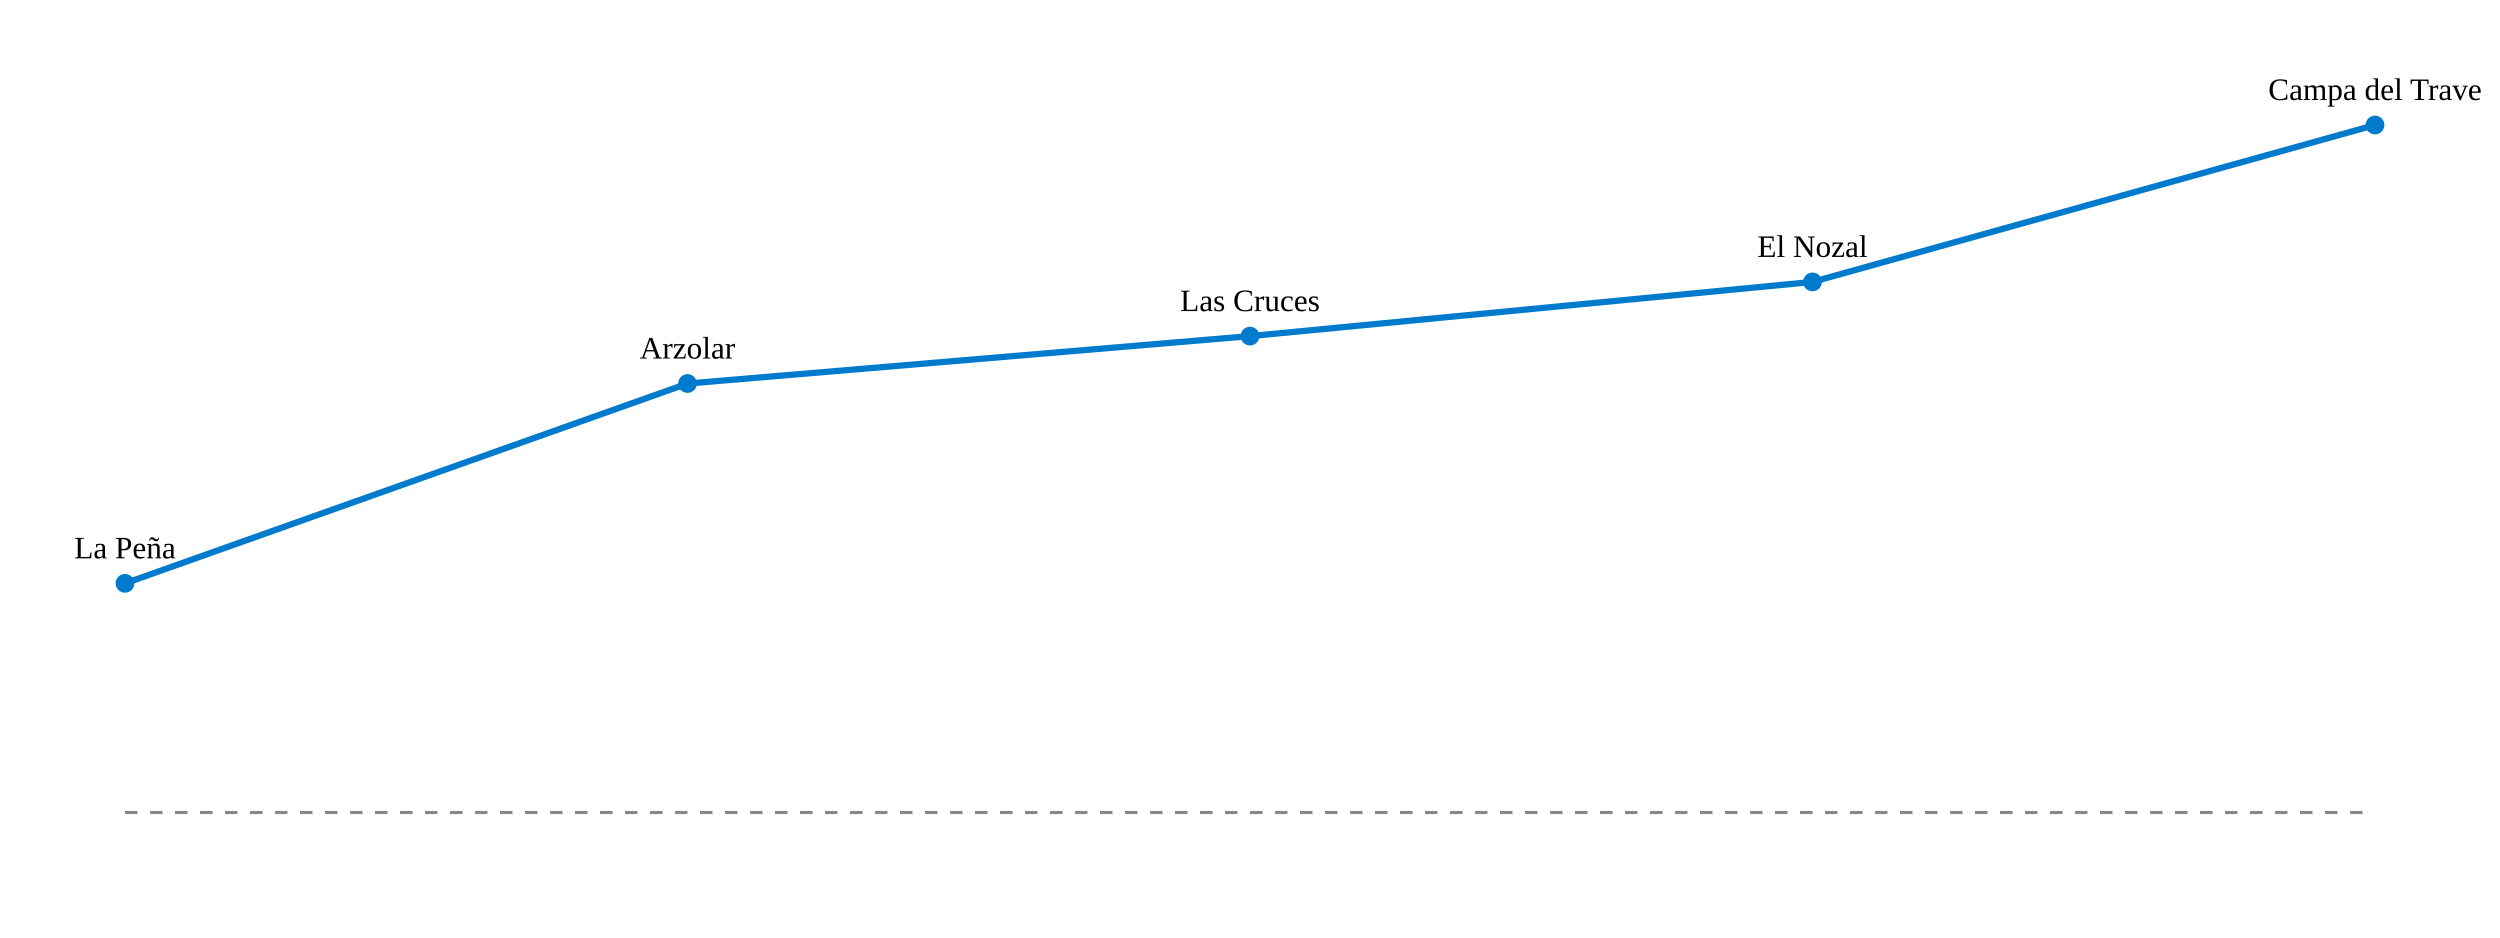
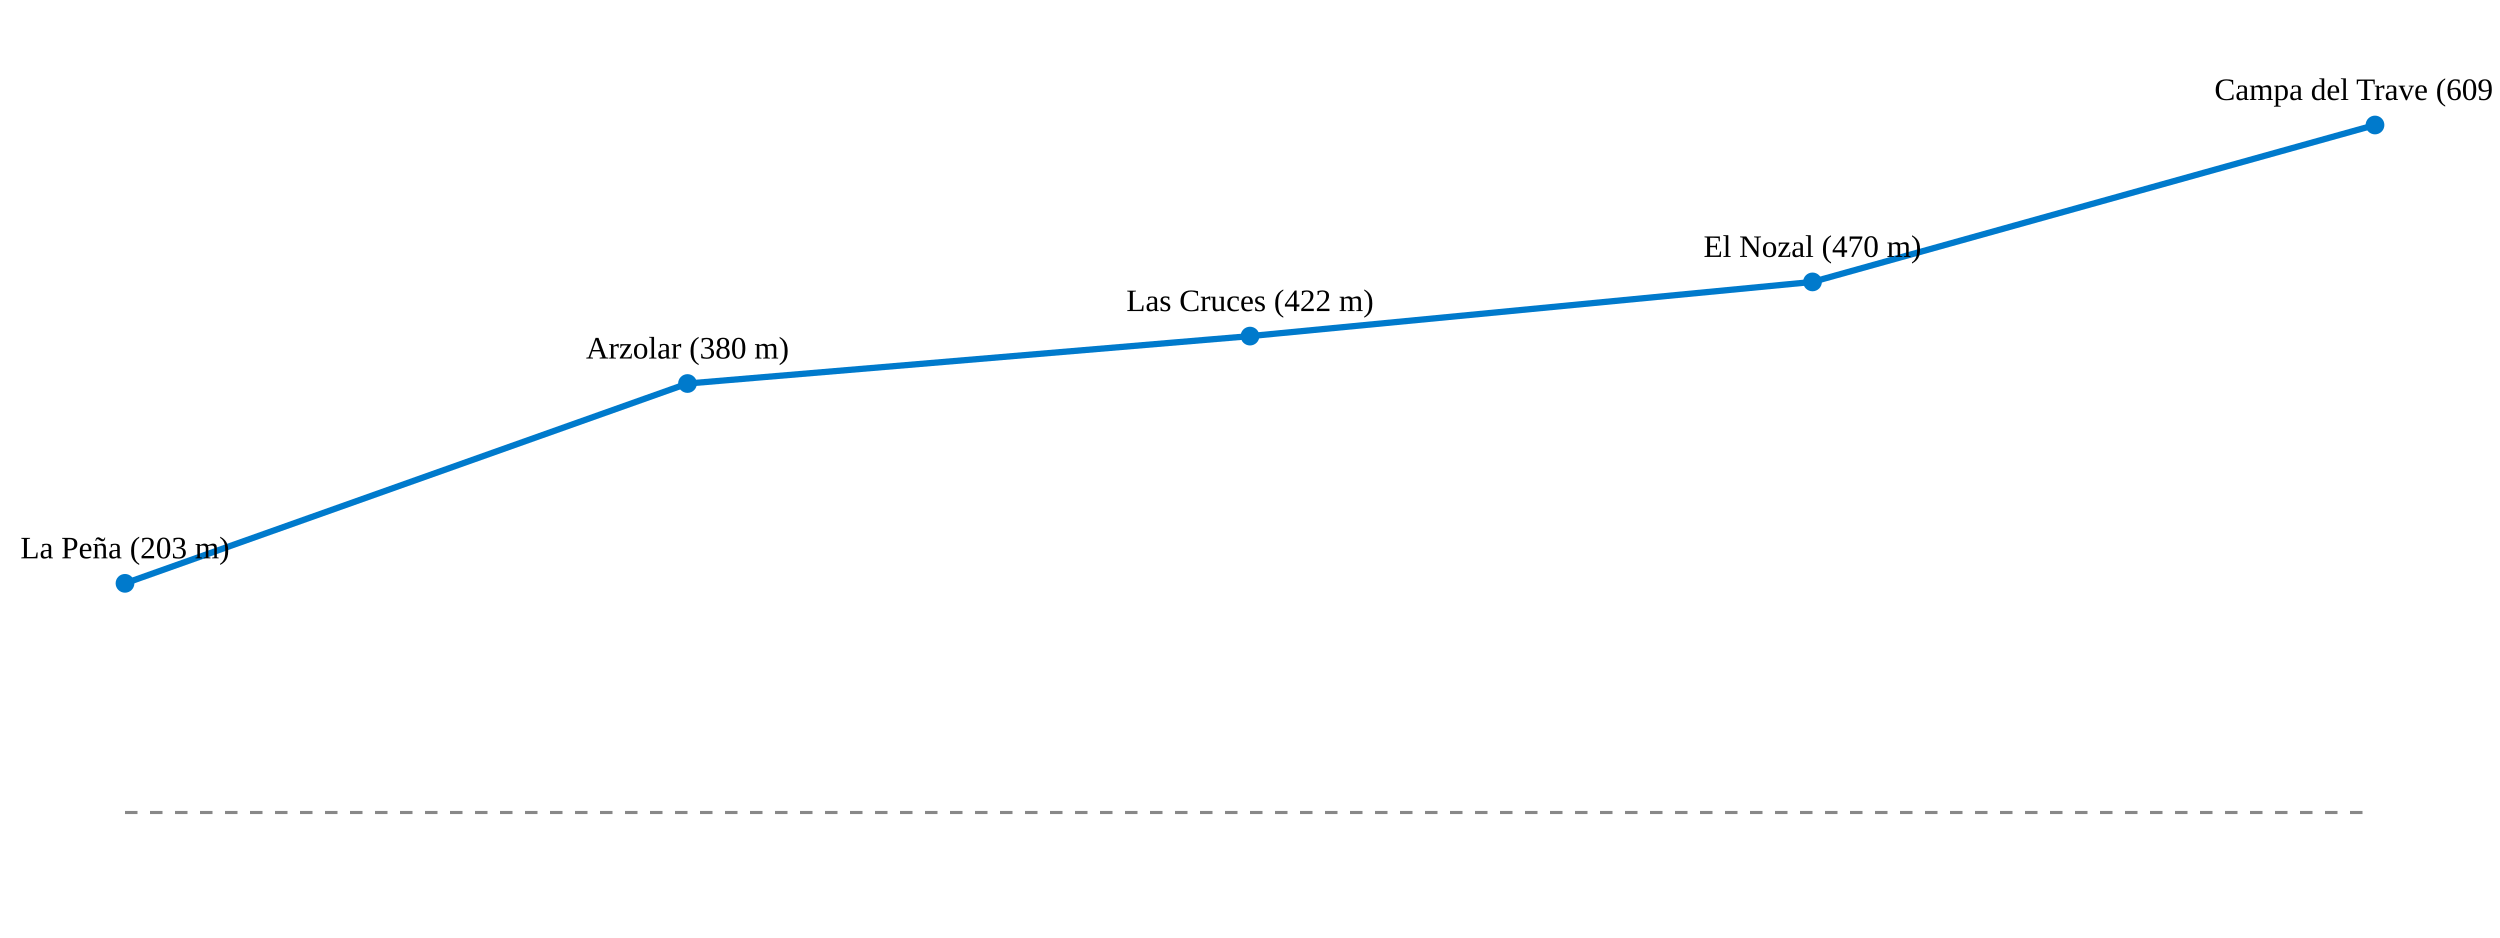
- <svg xmlns="http://www.w3.org/2000/svg" width="800" height="300">
+ <svg xmlns="http://www.w3.org/2000/svg" width="800" height="300" viewBox="0 0 800 300">
  <line x1="40" y1="260.0" x2="760" y2="260.0" stroke="#888" stroke-dasharray="4" />
  <path d="M 40.00,186.67 L 220.00,122.73 L 400.00,107.55 L 580.00,90.21 L 760.00,40.00" fill="none" stroke="#007acc" stroke-width="2" />
  <circle cx="40.0" cy="186.667" r="3" fill="#007acc" />
-   <text x="40.0" y="178.667" font-size="10" fill="#000" text-anchor="middle">La Peña</text>
+   <text x="40.0" y="178.667" font-size="10" fill="#000" text-anchor="middle">La Peña (203 m)</text>
  <circle cx="220.0" cy="122.726" r="3" fill="#007acc" />
-   <text x="220.0" y="114.726" font-size="10" fill="#000" text-anchor="middle">Arzolar</text>
+   <text x="220.0" y="114.726" font-size="10" fill="#000" text-anchor="middle">Arzolar (380 m)</text>
  <circle cx="400.0" cy="107.553" r="3" fill="#007acc" />
-   <text x="400.0" y="99.553" font-size="10" fill="#000" text-anchor="middle">Las Cruces</text>
+   <text x="400.0" y="99.553" font-size="10" fill="#000" text-anchor="middle">Las Cruces (422 m)</text>
  <circle cx="580.0" cy="90.213" r="3" fill="#007acc" />
-   <text x="580.0" y="82.213" font-size="10" fill="#000" text-anchor="middle">El Nozal</text>
+   <text x="580.0" y="82.213" font-size="10" fill="#000" text-anchor="middle">El Nozal (470 m)</text>
  <circle cx="760.0" cy="40.0" r="3" fill="#007acc" />
-   <text x="760.0" y="32.0" font-size="10" fill="#000" text-anchor="middle">Campa del Trave</text>
+   <text x="760.0" y="32.0" font-size="10" fill="#000" text-anchor="middle">Campa del Trave (609 m)</text>
</svg>
